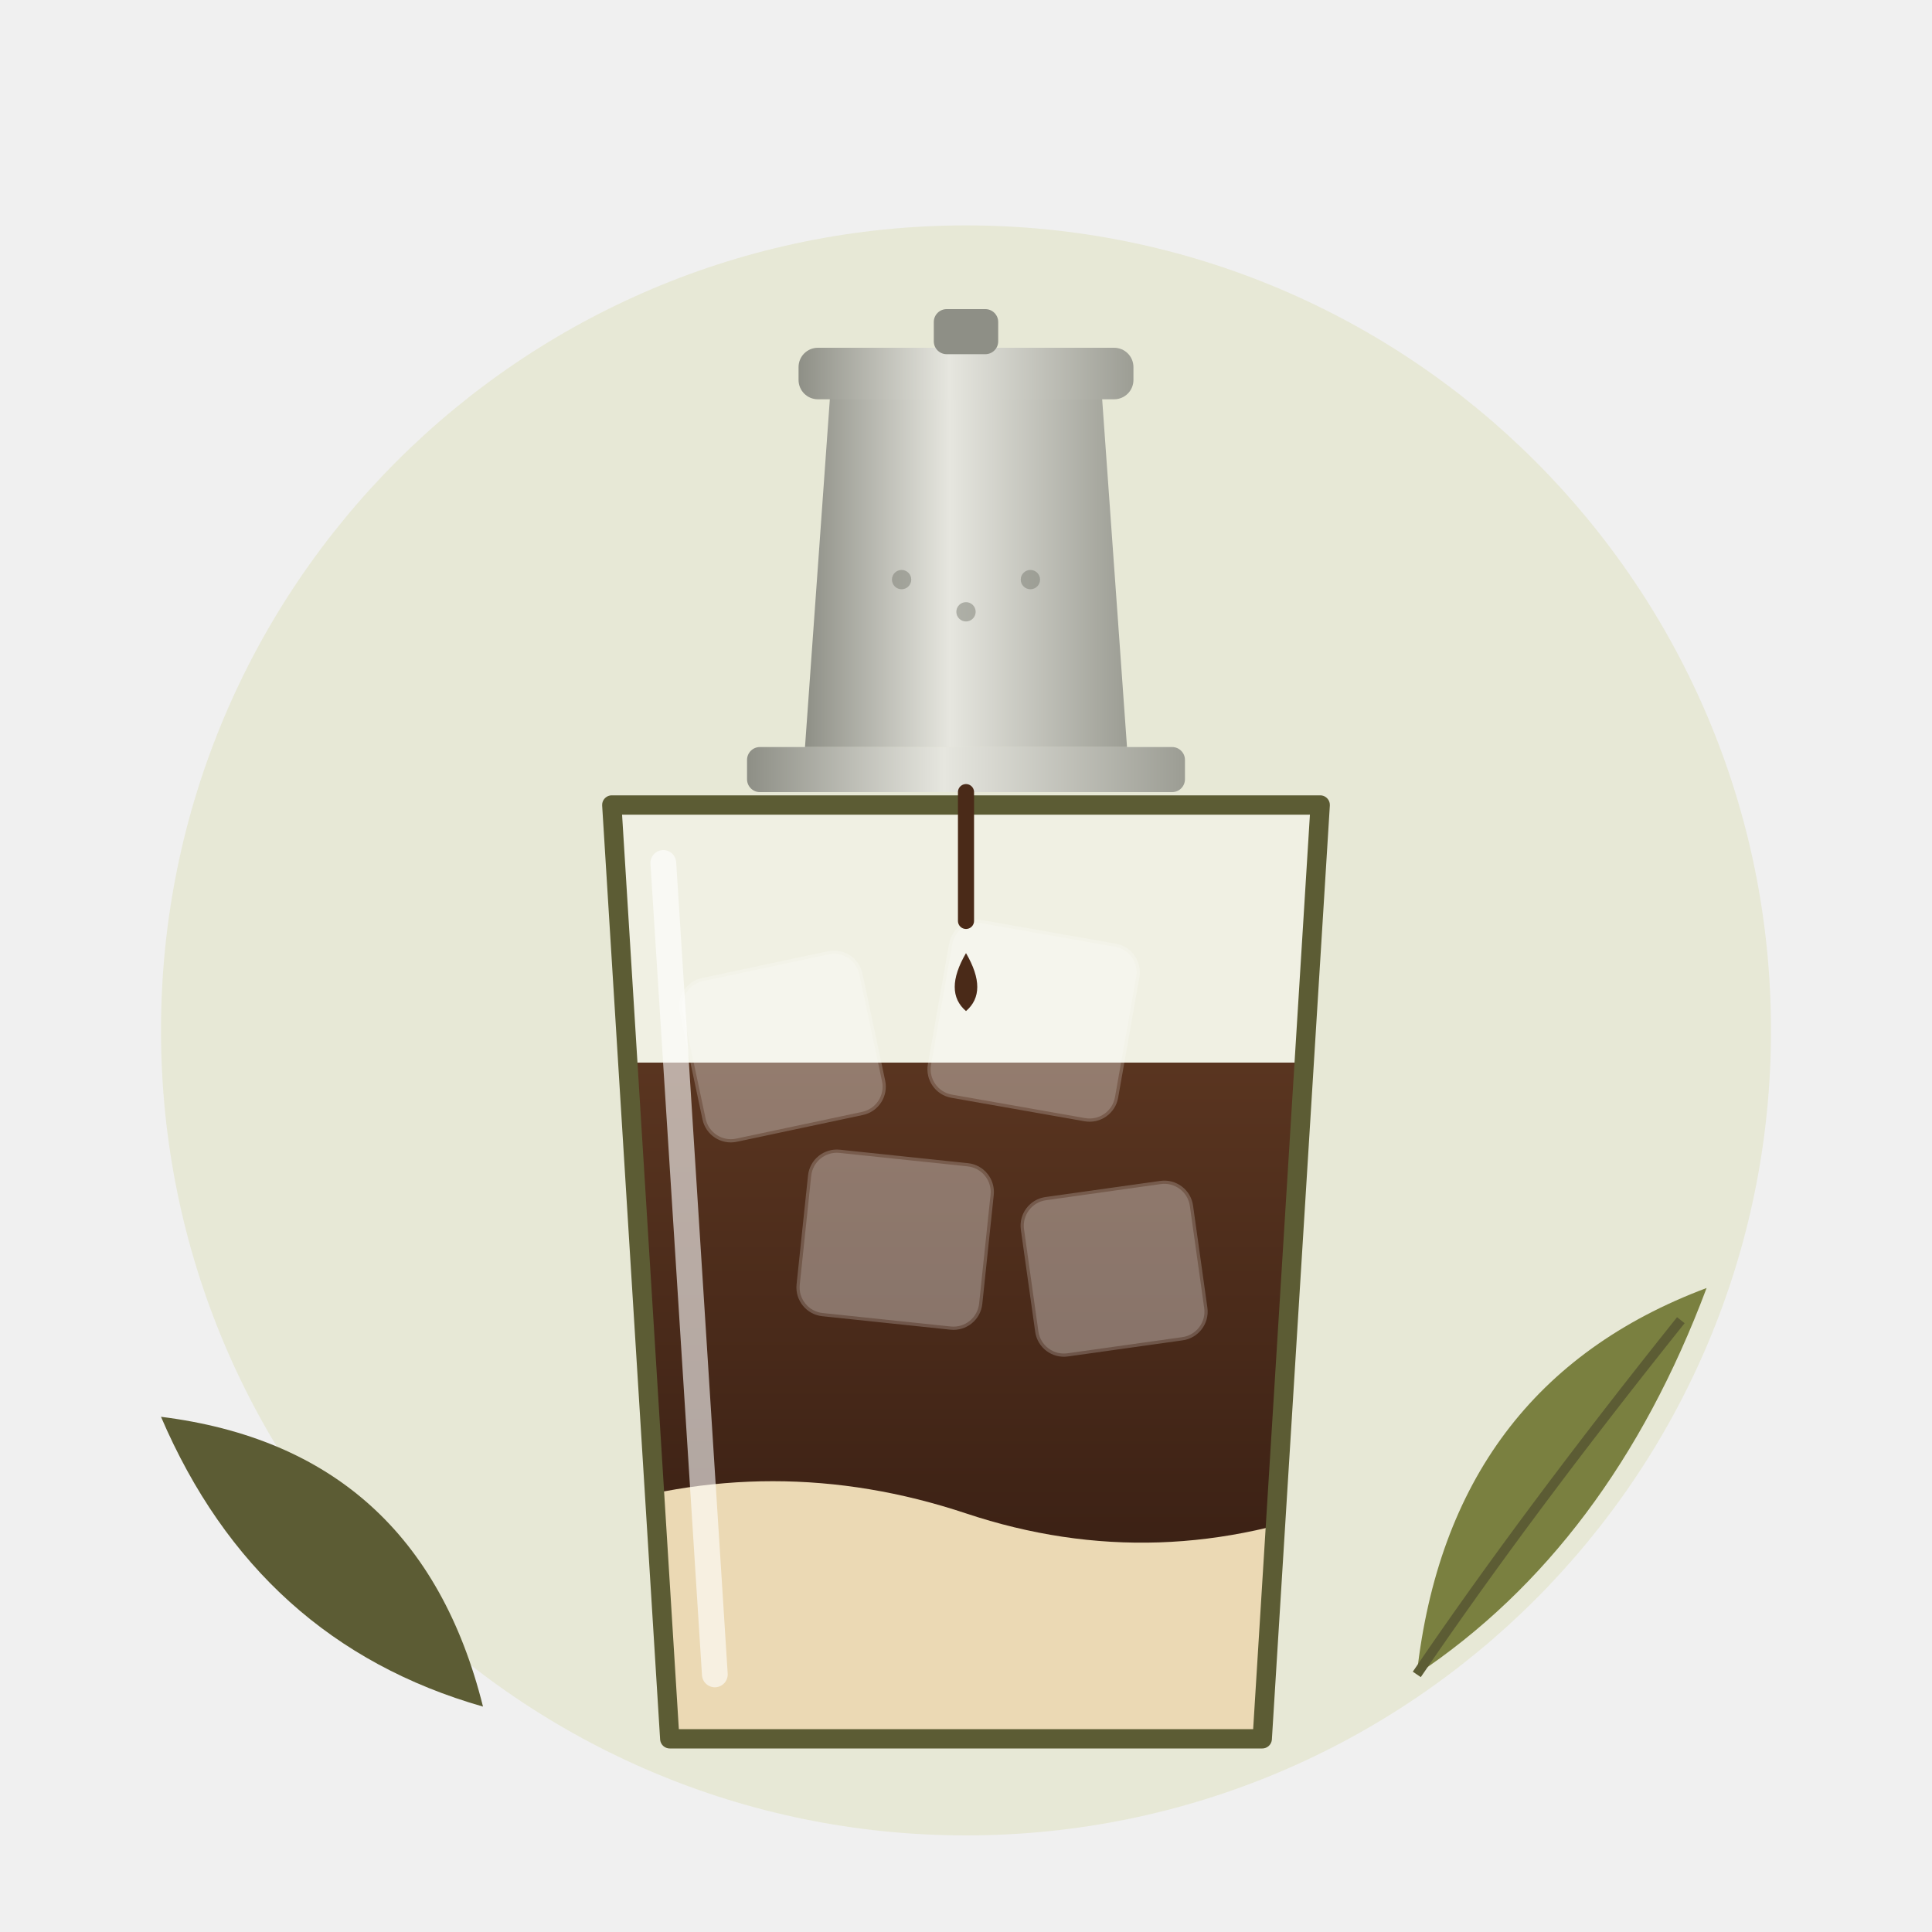
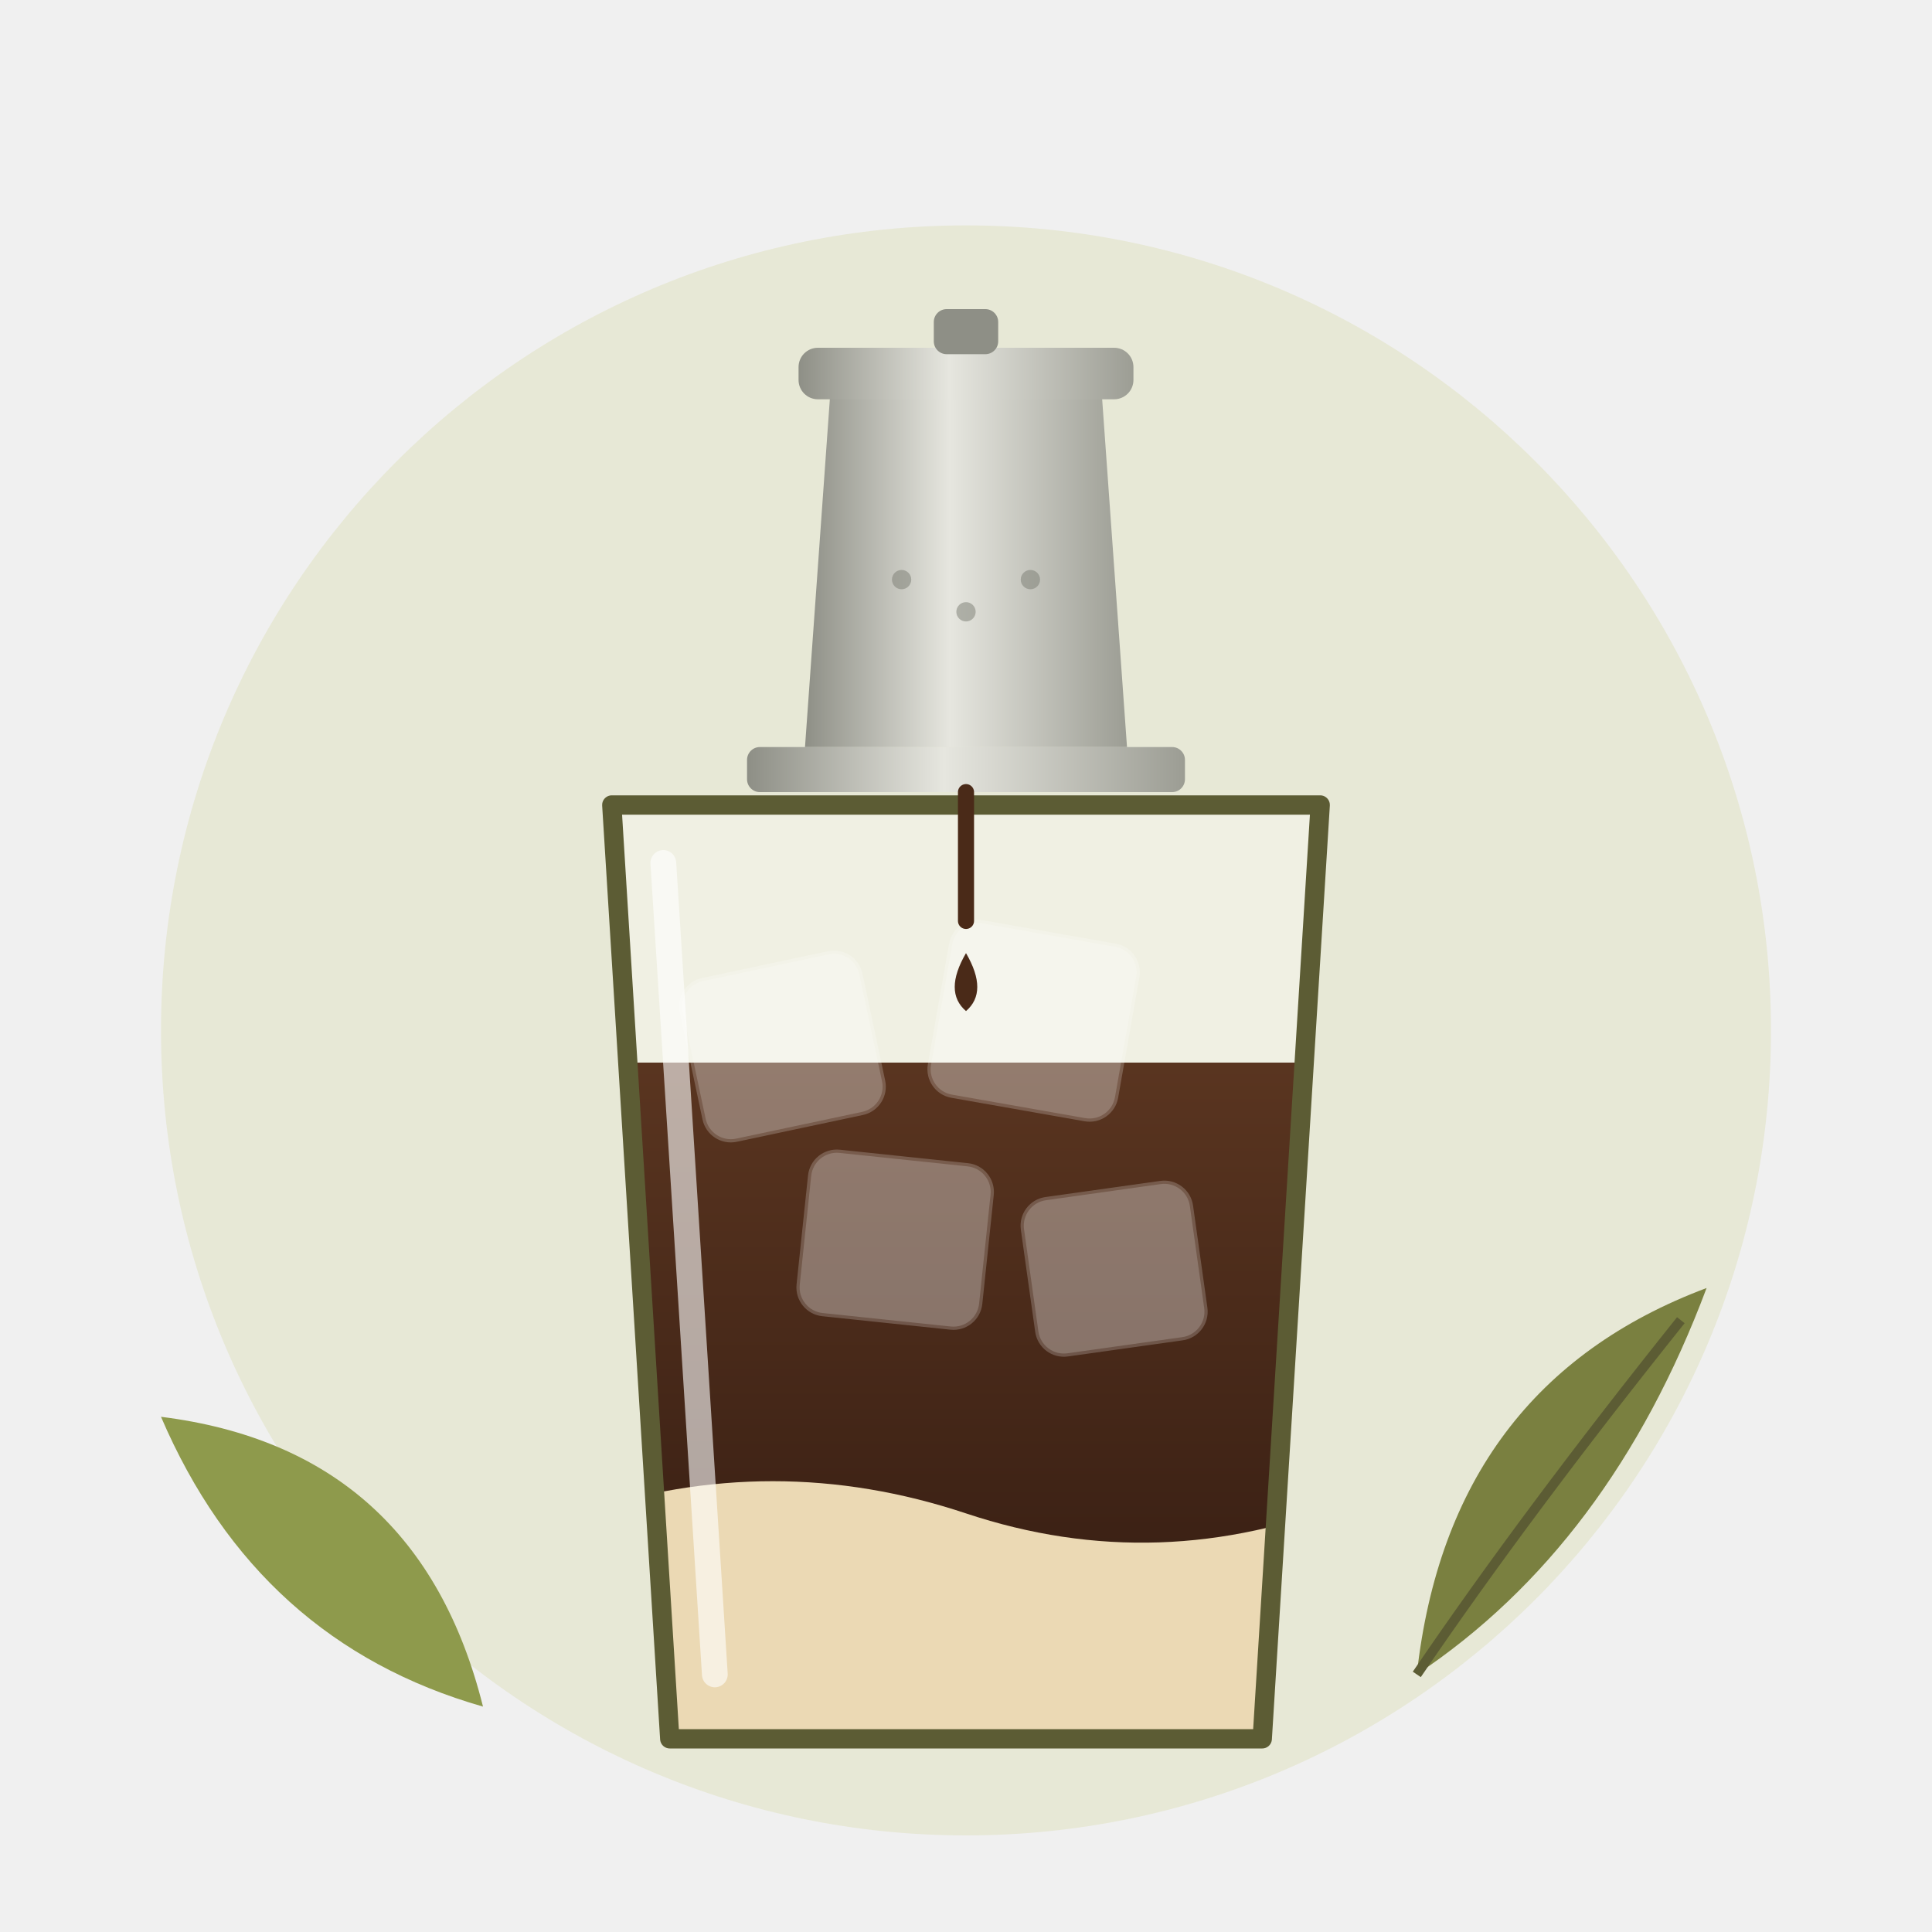
<svg xmlns="http://www.w3.org/2000/svg" viewBox="0 0 600 600" role="img" aria-labelledby="t">
  <defs>
    <linearGradient id="coffee" x1="0" y1="0" x2="0" y2="1">
      <stop offset="0" stop-color="#5A3520" />
      <stop offset="1" stop-color="#3A2014" />
    </linearGradient>
    <linearGradient id="metal" x1="0" y1="0" x2="1" y2="0">
      <stop offset="0" stop-color="#8E8F86" />
      <stop offset=".45" stop-color="#E6E6DF" />
      <stop offset="1" stop-color="#9C9D94" />
    </linearGradient>
    <clipPath id="glass">
      <path d="M190 250 H410 L392 540 H208 Z" />
    </clipPath>
  </defs>
  <circle cx="300" cy="320" r="250" fill="#E7E8D6" />
  <g clip-path="url(#glass)">
    <rect x="180" y="250" width="240" height="300" fill="#F7F5EC" opacity=".55" />
    <rect x="180" y="330" width="240" height="160" fill="url(#coffee)" />
    <path d="M180 470 Q240 450 300 470 T420 466 V560 H180 Z" fill="#EBD9B4" />
    <g fill="#FFFFFF" opacity=".35" stroke="#FFFFFF" stroke-opacity=".6" stroke-width="2">
      <rect x="215" y="300" width="56" height="50" rx="8" transform="rotate(-12 243 325)" />
      <rect x="292" y="290" width="58" height="54" rx="8" transform="rotate(10 321 317)" />
      <rect x="250" y="360" width="56" height="50" rx="8" transform="rotate(6 278 385)" />
      <rect x="320" y="370" width="52" height="48" rx="8" transform="rotate(-8 346 394)" />
    </g>
  </g>
  <path d="M190 250 H410 L392 540 H208 Z" fill="none" stroke="#5C5C34" stroke-width="6" stroke-linejoin="round" />
  <path d="M206 268 L222 520" stroke="#FFFFFF" stroke-width="8" stroke-linecap="round" opacity=".6" />
  <g>
    <rect x="232" y="232" width="136" height="14" rx="4" fill="url(#metal)" />
    <path d="M250 232 L258 120 H342 L350 232 Z" fill="url(#metal)" />
    <rect x="248" y="108" width="104" height="16" rx="6" fill="url(#metal)" />
    <rect x="290" y="96" width="20" height="14" rx="4" fill="#8E8F86" />
    <g fill="#7A7B72" opacity=".5">
      <circle cx="280" cy="180" r="3" />
      <circle cx="300" cy="190" r="3" />
      <circle cx="320" cy="180" r="3" />
    </g>
  </g>
  <path d="M300 246 v40" stroke="#4A2A18" stroke-width="5" stroke-linecap="round" />
  <path d="M300 296 q-7 12 0 18 q7 -6 0 -18 z" fill="#4A2A18" />
  <g fill="#7A8040">
    <path d="M440 520 q60 -40 90 -120 q-80 30 -90 120 z" />
-     <path d="M150 530 q-70 -20 -100 -90 q80 10 100 90 z" fill="#5C5C34" />
+     <path d="M150 530 q-70 -20 -100 -90 q80 10 100 90 z" fill="#8E9A4C" />
  </g>
  <path d="M440 520 q34 -50 82 -110" stroke="#5C5C34" stroke-width="3" fill="none" />
</svg>
